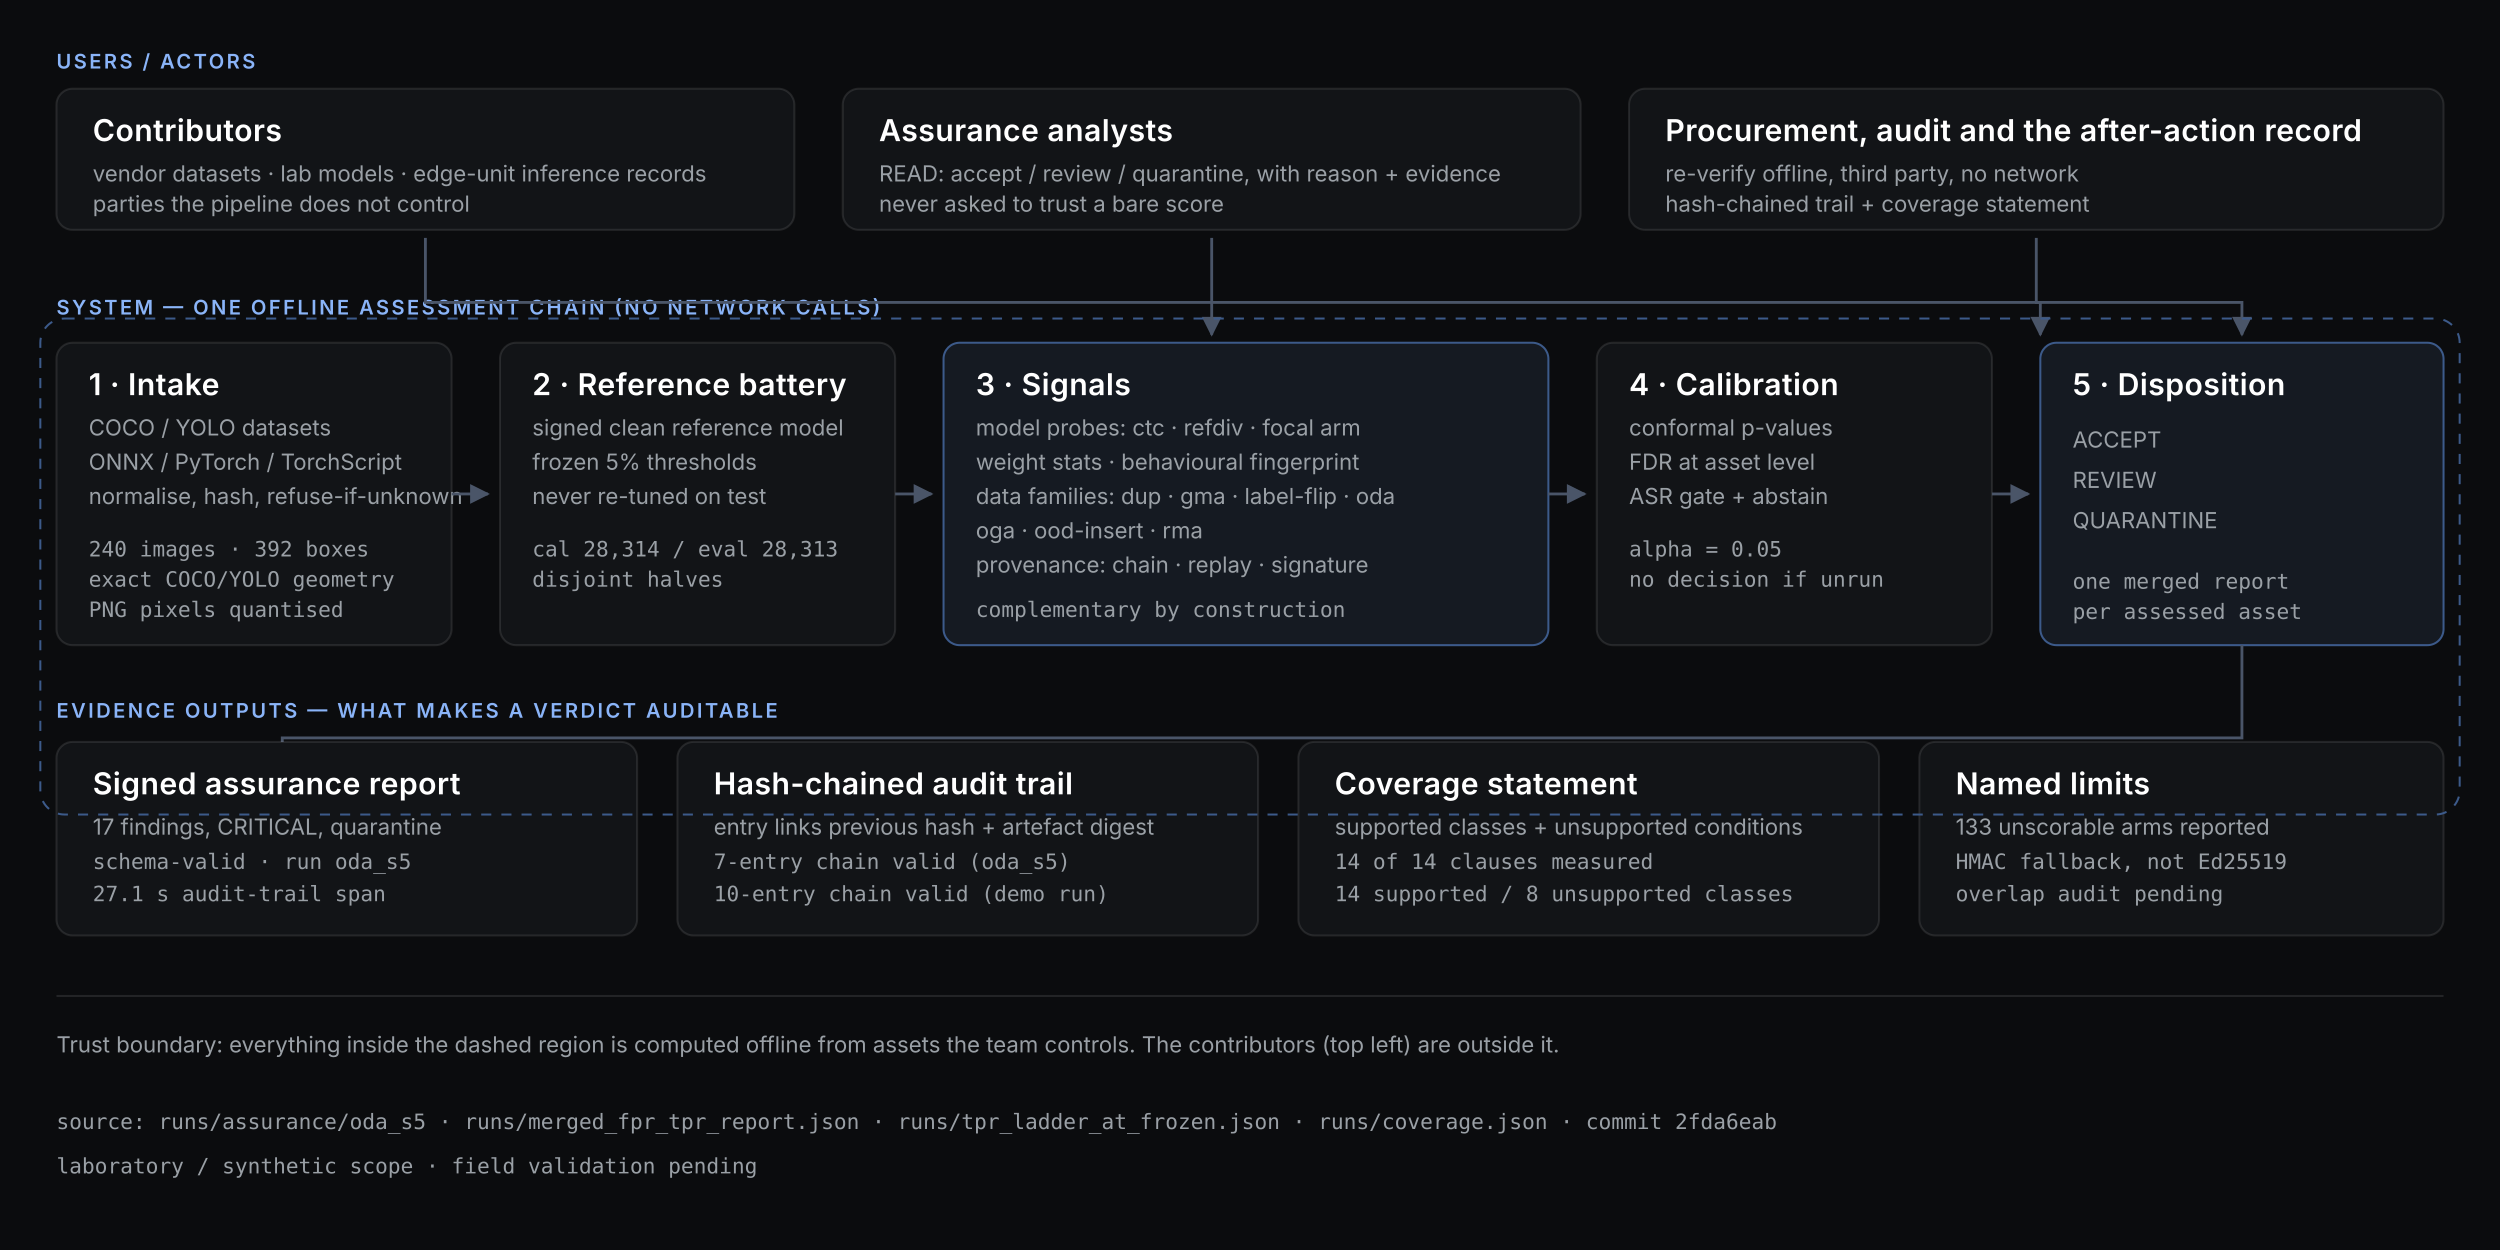
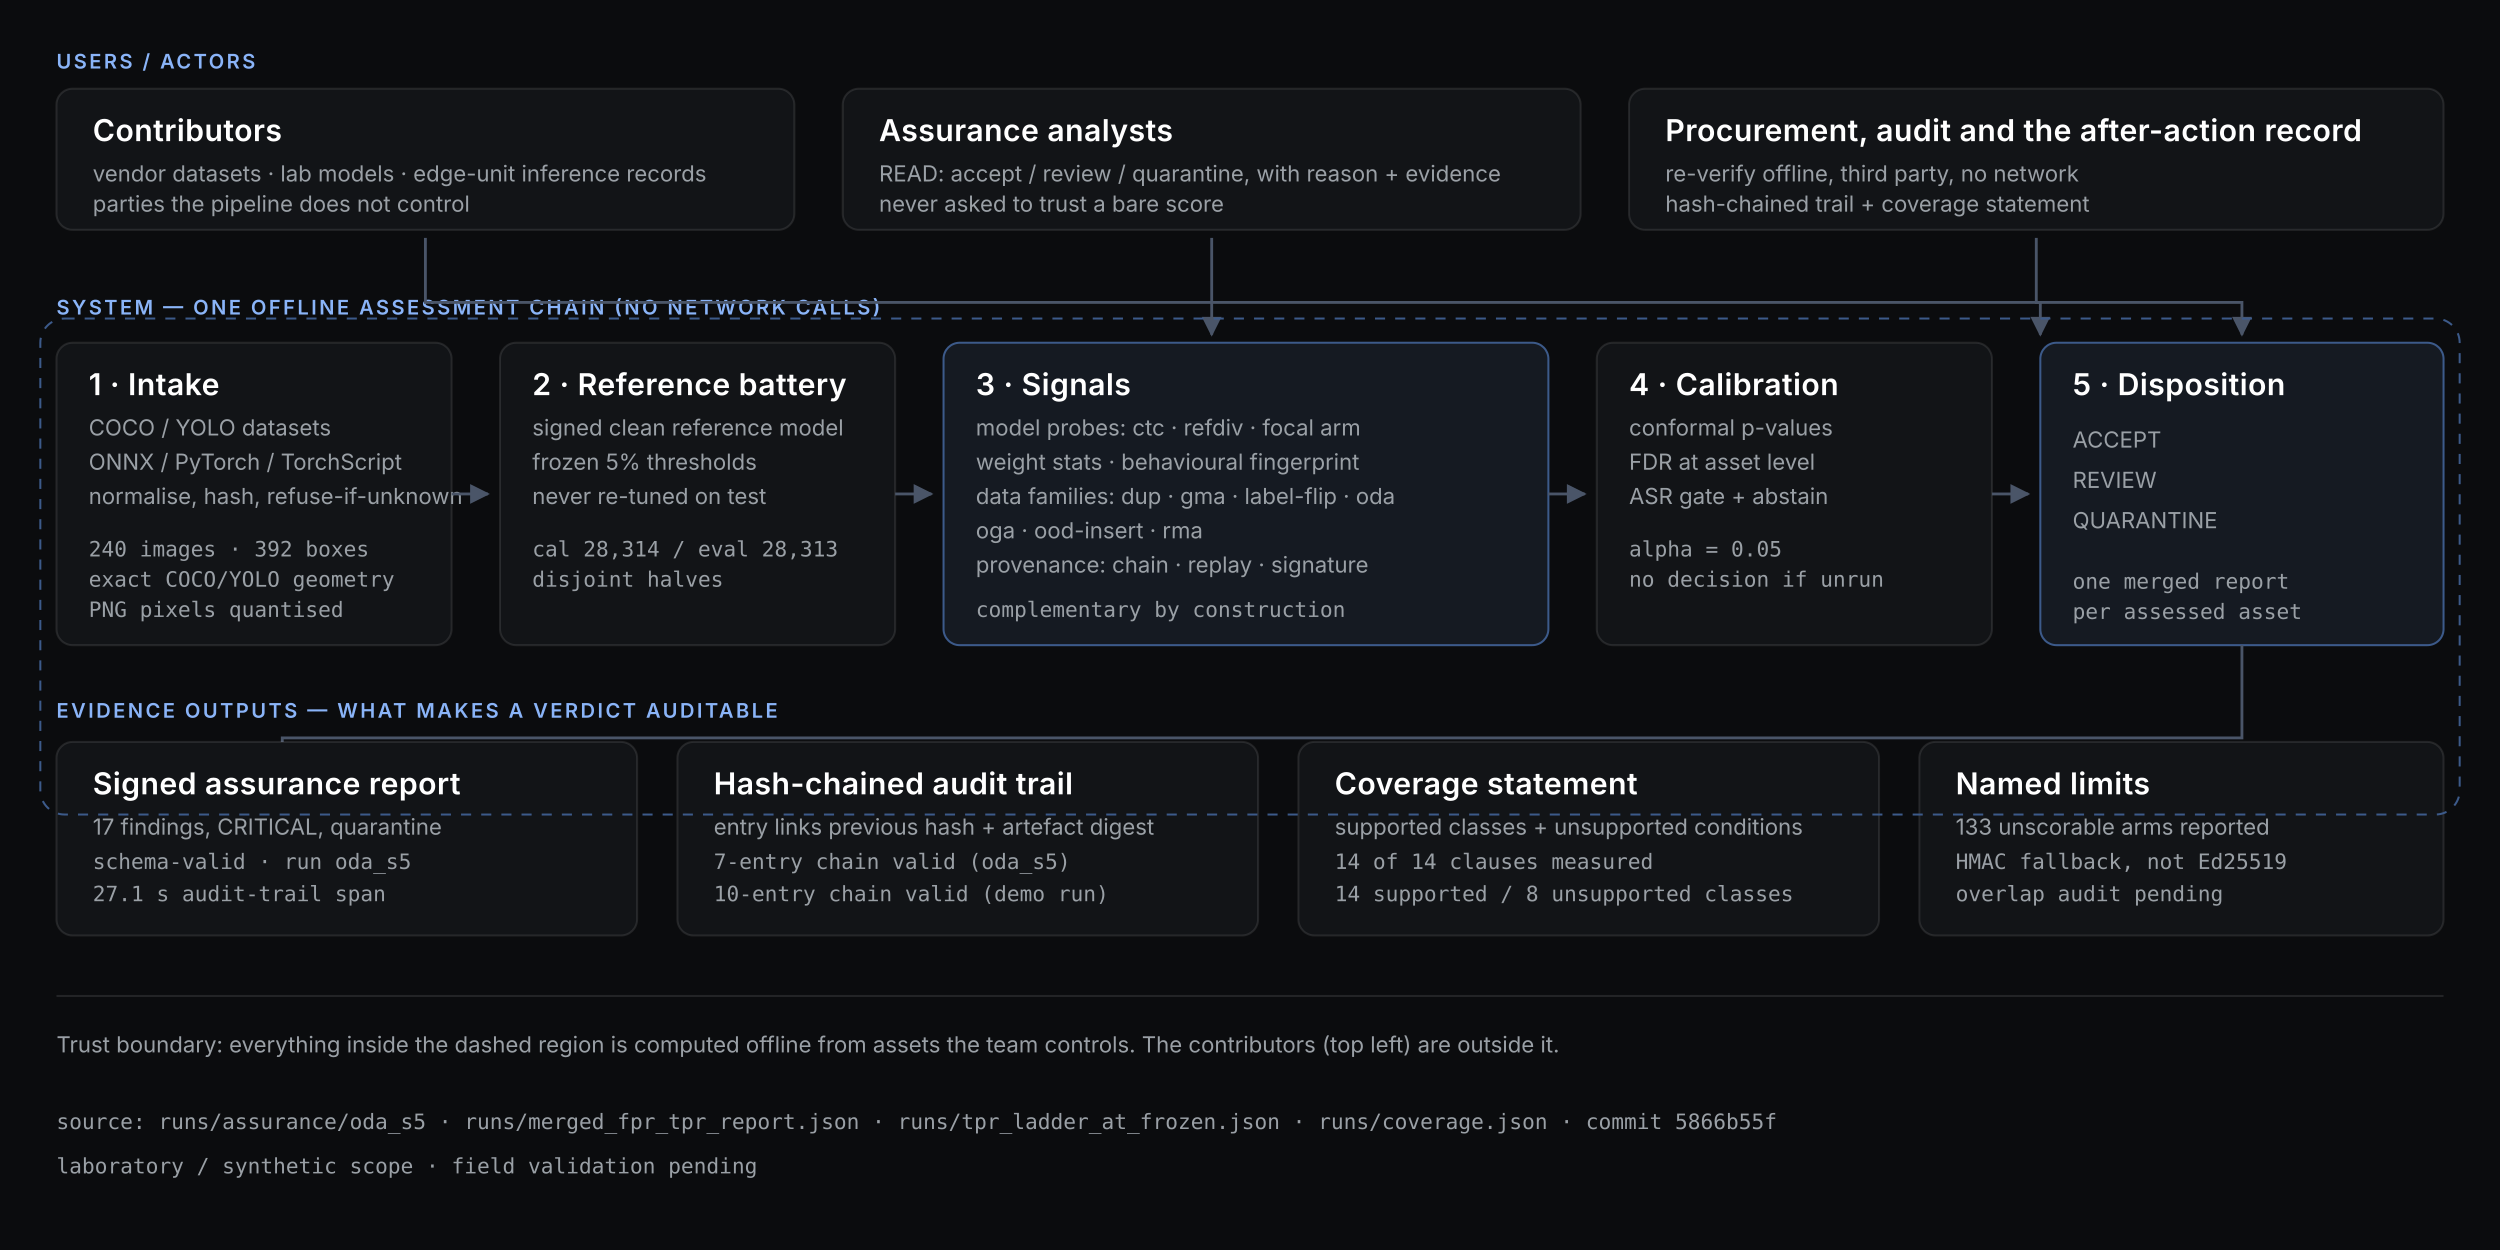
<svg xmlns="http://www.w3.org/2000/svg" viewBox="0 0 1240 620" width="1240" height="620" font-family="'SF Pro Display',-apple-system,Segoe UI,system-ui,sans-serif">
  <defs>
    <style>
   .t { fill: #E8EAED; font-size: 13px; }
   .ttl { fill:#FFFFFF; font-size:15px; font-weight:600; letter-spacing:.2px }
   .sub { fill:#9AA0A6; font-size:11px }
   .mono { font-family:'SF Mono',ui-monospace,Menlo,monospace; font-size:10.5px; fill:#9AA0A6 }
   .box { fill:#121417; stroke:rgba(255,255,255,0.10); stroke-width:1 }
   .core { fill:#151A22; stroke:#3C5A8A; stroke-width:1 }
   .acc { fill:#5B8DEF }
   .lbl { fill:#8AB4F8; font-size:10px; letter-spacing:1.2px; font-weight:600 }
  </style>
    <marker id="a" viewBox="0 0 10 10" refX="9" refY="5" markerWidth="7" markerHeight="7" orient="auto-start-reverse">
      <path d="M0,0 L10,5 L0,10 z" fill="#4A5568" />
    </marker>
  </defs>
  <rect width="1240" height="620" fill="#0B0C0E" />
  <text x="28" y="34" class="lbl">USERS / ACTORS</text>
  <rect x="28" y="44" width="366" height="70" rx="8" class="box" />
  <text x="46" y="70" class="ttl">Contributors</text>
  <text x="46" y="90" class="sub">vendor datasets · lab models · edge-unit inference records</text>
  <text x="46" y="105" class="sub">parties the pipeline does not control</text>
  <rect x="418" y="44" width="366" height="70" rx="8" class="box" />
  <text x="436" y="70" class="ttl">Assurance analysts</text>
  <text x="436" y="90" class="sub">READ: accept / review / quarantine, with reason + evidence</text>
  <text x="436" y="105" class="sub">never asked to trust a bare score</text>
  <rect x="808" y="44" width="404" height="70" rx="8" class="box" />
  <text x="826" y="70" class="ttl">Procurement, audit and the after-action record</text>
  <text x="826" y="90" class="sub">re-verify offline, third party, no network</text>
  <text x="826" y="105" class="sub">hash-chained trail + coverage statement</text>
  <text x="28" y="156" class="lbl">SYSTEM — ONE OFFLINE ASSESSMENT CHAIN (NO NETWORK CALLS)</text>
  <rect x="28" y="170" width="196" height="150" rx="8" class="box" />
  <text x="44" y="196" class="ttl">1 · Intake</text>
  <text x="44" y="216" class="sub">COCO / YOLO datasets</text>
  <text x="44" y="233" class="sub">ONNX / PyTorch / TorchScript</text>
  <text x="44" y="250" class="sub">normalise, hash, refuse-if-unknown</text>
  <text x="44" y="276" class="mono">240 images · 392 boxes</text>
  <text x="44" y="291" class="mono">exact COCO/YOLO geometry</text>
  <text x="44" y="306" class="mono">PNG pixels quantised</text>
  <rect x="248" y="170" width="196" height="150" rx="8" class="box" />
  <text x="264" y="196" class="ttl">2 · Reference battery</text>
  <text x="264" y="216" class="sub">signed clean reference model</text>
  <text x="264" y="233" class="sub">frozen 5% thresholds</text>
  <text x="264" y="250" class="sub">never re-tuned on test</text>
  <text x="264" y="276" class="mono">cal 28,314 / eval 28,313</text>
  <text x="264" y="291" class="mono">disjoint halves</text>
  <rect x="468" y="170" width="300" height="150" rx="8" class="core" />
  <text x="484" y="196" class="ttl">3 · Signals</text>
  <text x="484" y="216" class="sub">model probes: ctc · refdiv · focal arm</text>
  <text x="484" y="233" class="sub">weight stats · behavioural fingerprint</text>
  <text x="484" y="250" class="sub">data families: dup · gma · label-flip · oda</text>
  <text x="484" y="267" class="sub">oga · ood-insert · rma</text>
  <text x="484" y="284" class="sub">provenance: chain · replay · signature</text>
  <text x="484" y="306" class="mono">complementary by construction</text>
  <rect x="792" y="170" width="196" height="150" rx="8" class="box" />
  <text x="808" y="196" class="ttl">4 · Calibration</text>
  <text x="808" y="216" class="sub">conformal p-values</text>
  <text x="808" y="233" class="sub">FDR at asset level</text>
  <text x="808" y="250" class="sub">ASR gate + abstain</text>
  <text x="808" y="276" class="mono">alpha = 0.05</text>
  <text x="808" y="291" class="mono">no decision if unrun</text>
  <rect x="1012" y="170" width="200" height="150" rx="8" class="core" />
  <text x="1028" y="196" class="ttl">5 · Disposition</text>
  <text x="1028" y="222" class="sub">ACCEPT</text>
  <text x="1028" y="242" class="sub">REVIEW</text>
  <text x="1028" y="262" class="sub">QUARANTINE</text>
  <text x="1028" y="292" class="mono">one merged report</text>
  <text x="1028" y="307" class="mono">per assessed asset</text>
  <g stroke="#4A5568" stroke-width="1.4" marker-end="url(#a)" fill="none">
    <path d="M224 245 H242" />
    <path d="M444 245 H462" />
    <path d="M768 245 H786" />
    <path d="M988 245 H1006" />
    <path d="M211 118 V150 H1112 V166" />
    <path d="M601 118 V150 H601 V166" />
    <path d="M1010 118 V150 H1012 V166" />
  </g>
  <g stroke="#4A5568" stroke-width="1.4" marker-end="url(#a)" fill="none">
    <path d="M1112 320 V366 H140 V392" />
  </g>
  <text x="28" y="356" class="lbl">EVIDENCE OUTPUTS — WHAT MAKES A VERDICT AUDITABLE</text>
  <rect x="28" y="368" width="288" height="96" rx="8" class="box" />
  <text x="46" y="394" class="ttl">Signed assurance report</text>
  <text x="46" y="414" class="sub">17 findings, CRITICAL, quarantine</text>
  <text x="46" y="431" class="mono">schema-valid · run oda_s5</text>
  <text x="46" y="447" class="mono">27.1 s audit-trail span</text>
  <rect x="336" y="368" width="288" height="96" rx="8" class="box" />
  <text x="354" y="394" class="ttl">Hash-chained audit trail</text>
  <text x="354" y="414" class="sub">entry links previous hash + artefact digest</text>
  <text x="354" y="431" class="mono">7-entry chain valid (oda_s5)</text>
  <text x="354" y="447" class="mono">10-entry chain valid (demo run)</text>
  <rect x="644" y="368" width="288" height="96" rx="8" class="box" />
  <text x="662" y="394" class="ttl">Coverage statement</text>
  <text x="662" y="414" class="sub">supported classes + unsupported conditions</text>
  <text x="662" y="431" class="mono">14 of 14 clauses measured</text>
  <text x="662" y="447" class="mono">14 supported / 8 unsupported classes</text>
  <rect x="952" y="368" width="260" height="96" rx="8" class="box" />
  <text x="970" y="394" class="ttl">Named limits</text>
  <text x="970" y="414" class="sub">133 unscorable arms reported</text>
  <text x="970" y="431" class="mono">HMAC fallback, not Ed25519</text>
  <text x="970" y="447" class="mono">overlap audit pending</text>
  <line x1="28" y1="494" x2="1212" y2="494" stroke="rgba(255,255,255,0.10)" />
  <text x="28" y="522" class="sub">Trust boundary: everything inside the dashed region is computed offline from assets the team controls. The contributors (top left) are outside it.</text>
  <rect x="20" y="158" width="1200" height="246" rx="12" fill="none" stroke="#3C5A8A" stroke-width="1" stroke-dasharray="5 5" />
-   <text x="28" y="560" class="mono">source: runs/assurance/oda_s5 · runs/merged_fpr_tpr_report.json · runs/tpr_ladder_at_frozen.json · runs/coverage.json · commit 2fda6eab</text>
+   <text x="28" y="560" class="mono">source: runs/assurance/oda_s5 · runs/merged_fpr_tpr_report.json · runs/tpr_ladder_at_frozen.json · runs/coverage.json · commit 5866b55f</text>
  <text x="28" y="582" class="mono">laboratory / synthetic scope · field validation pending</text>
</svg>
